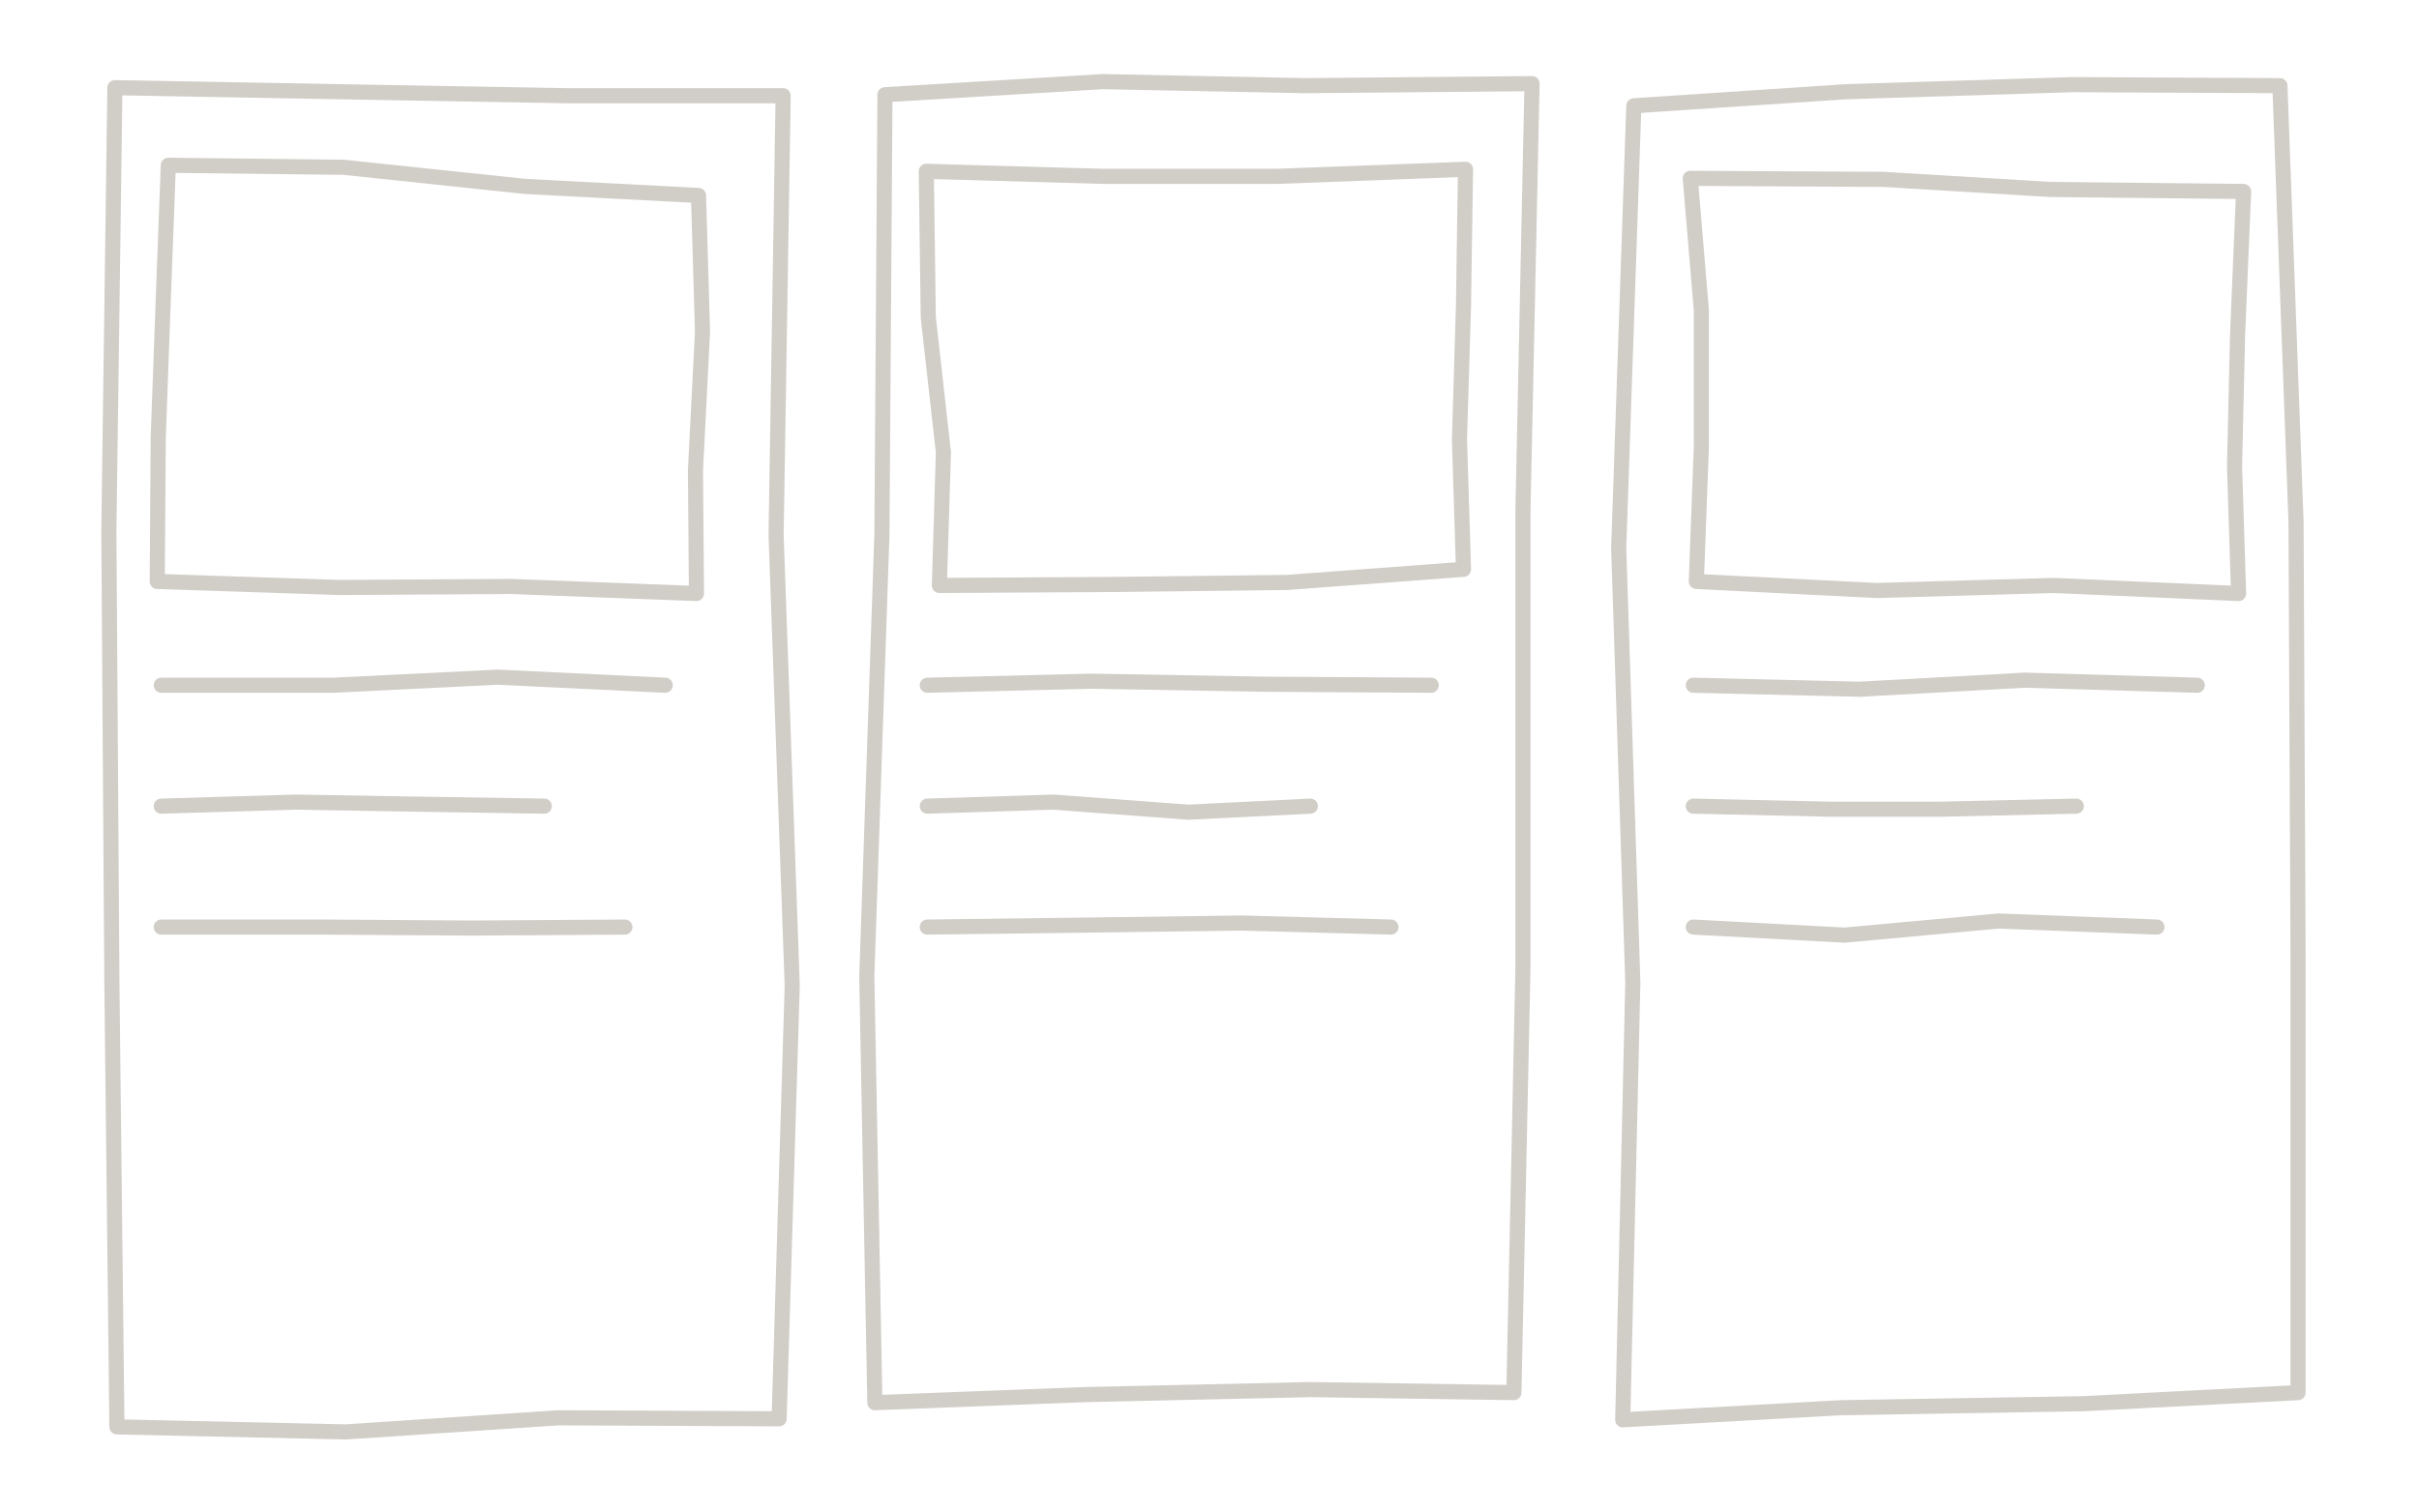
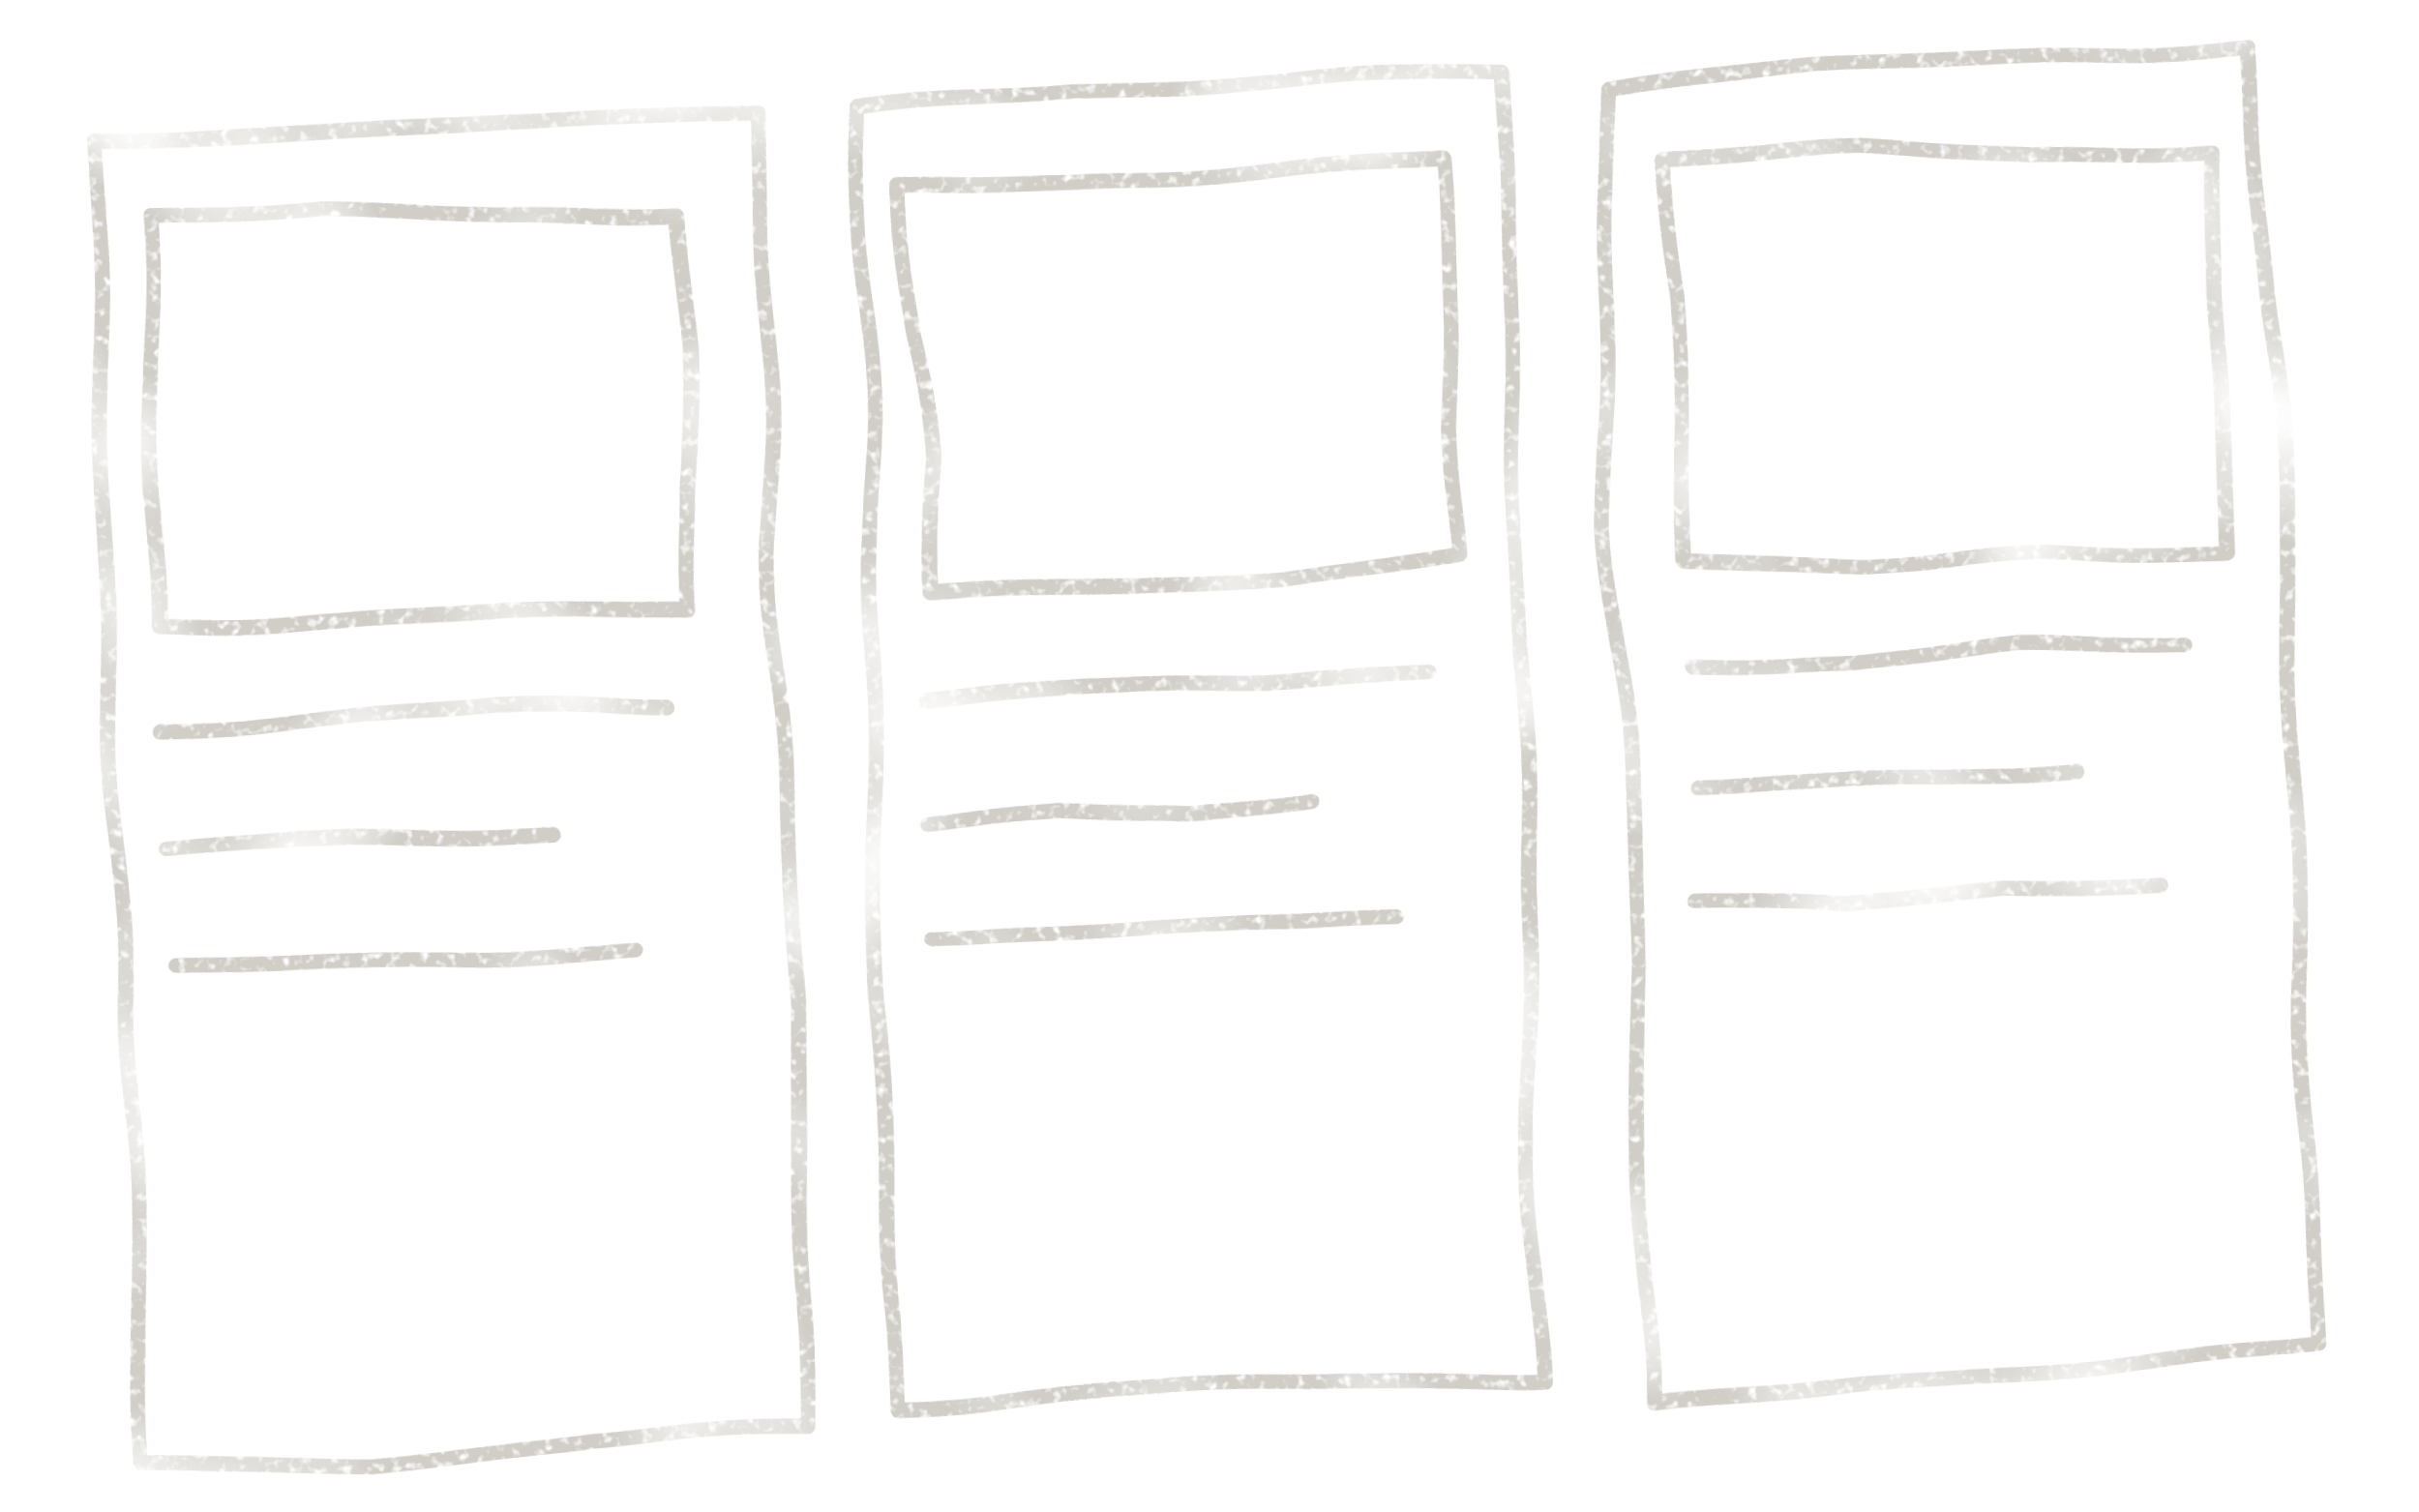
<svg xmlns="http://www.w3.org/2000/svg" viewBox="0 0 240 150" width="240" height="150">
-   <g opacity="0.4">
+   <defs>
+     <filter id="rough" x="-4%" y="-4%" width="108%" height="108%" color-interpolation-filters="sRGB">
+       <feTurbulence type="fractalNoise" baseFrequency="0.031" numOctaves="2" seed="693" result="n" />
+       <feDisplacementMap in="SourceGraphic" in2="n" scale="2.9" xChannelSelector="R" yChannelSelector="G" result="d" />
+       <feTurbulence type="fractalNoise" baseFrequency="0.051" numOctaves="2" seed="708" result="i" />
+       <feColorMatrix in="i" type="matrix" values="0 0 0 0 0 0 0 0 0 0 0 0 0 0 0 2.65 0 0 0 -0.425" result="ia" />
+       <feComposite in="d" in2="ia" operator="in" result="inked" />
+       <feTurbulence type="fractalNoise" baseFrequency="1.041" numOctaves="2" seed="697" result="g" />
+       <feColorMatrix in="g" type="matrix" values="0 0 0 0 0 0 0 0 0 0 0 0 0 0 0 3.33 0 0 0 -0.545" result="ga" />
+       <feComposite in="inked" in2="ga" operator="in" />
+     </filter>
+   </defs>
+   <g filter="url(#rough)" transform="translate(119.4 75) rotate(-2.31) scale(0.9955) translate(-119.4 -75.1)" opacity="0.4">
    <path d="M 11.4 8.7 L 33.6 9.1 L 56.4 9.5 L 77.7 9.5 M 77.7 9.5 L 77.0 53.1 L 78.6 97.8 L 77.3 140.8 M 77.3 140.8 L 55.4 140.7 L 34.3 142.1 L 11.6 141.6 M 11.6 141.6 L 11.1 97.6 L 10.8 52.7 L 11.4 8.7 " fill="none" stroke="#8B8474" stroke-width="1.5" stroke-linecap="round" stroke-linejoin="round" />
    <path d="M 16.7 16.4 L 34.1 16.6 L 52.1 18.5 L 69.3 19.4 M 69.3 19.4 L 69.7 32.9 L 69.0 46.7 L 69.1 58.9 M 69.1 58.9 L 50.7 58.2 L 33.7 58.3 L 15.6 57.7 M 15.6 57.7 L 15.7 43.4 L 16.2 29.7 L 16.7 16.4 " fill="none" stroke="#8B8474" stroke-width="1.5" stroke-linecap="round" stroke-linejoin="round" />
    <path d="M 16.0 68.0 L 33.1 68.0 L 49.4 67.2 L 66.0 68.0 " fill="none" stroke="#8B8474" stroke-width="1.5" stroke-linecap="round" stroke-linejoin="round" />
    <path d="M 16.0 80.0 L 29.3 79.6 L 41.2 79.8 L 54.0 80.0 " fill="none" stroke="#8B8474" stroke-width="1.5" stroke-linecap="round" stroke-linejoin="round" />
    <path d="M 16.0 92.0 L 32.1 92.0 L 46.8 92.1 L 62.0 92.0 " fill="none" stroke="#8B8474" stroke-width="1.5" stroke-linecap="round" stroke-linejoin="round" />
    <path d="M 87.8 9.4 L 109.4 8.1 L 129.5 8.5 L 152.0 8.3 M 152.0 8.3 L 151.1 50.6 L 151.1 96.0 L 150.2 138.2 M 150.2 138.2 L 130.0 137.9 L 107.6 138.4 L 86.8 139.2 M 86.8 139.2 L 86.0 96.9 L 87.5 53.0 L 87.8 9.4 " fill="none" stroke="#8B8474" stroke-width="1.5" stroke-linecap="round" stroke-linejoin="round" />
    <path d="M 91.9 17.0 L 109.4 17.5 L 126.7 17.5 L 145.4 16.8 M 145.4 16.8 L 145.2 30.3 L 144.8 43.6 L 145.2 56.5 M 145.2 56.5 L 127.7 57.8 L 110.6 58.0 L 93.2 58.1 M 93.2 58.1 L 93.6 44.9 L 92.1 31.5 L 91.9 17.0 " fill="none" stroke="#8B8474" stroke-width="1.5" stroke-linecap="round" stroke-linejoin="round" />
    <path d="M 92.0 68.0 L 108.3 67.6 L 125.5 67.9 L 142.0 68.0 " fill="none" stroke="#8B8474" stroke-width="1.5" stroke-linecap="round" stroke-linejoin="round" />
    <path d="M 92.0 80.0 L 104.5 79.6 L 117.9 80.6 L 130.0 80.0 " fill="none" stroke="#8B8474" stroke-width="1.5" stroke-linecap="round" stroke-linejoin="round" />
    <path d="M 92.0 92.0 L 108.1 91.8 L 123.2 91.6 L 138.0 92.0 " fill="none" stroke="#8B8474" stroke-width="1.5" stroke-linecap="round" stroke-linejoin="round" />
    <path d="M 162.1 10.5 L 183.2 9.1 L 205.6 8.4 L 226.2 8.5 M 226.2 8.5 L 227.8 51.8 L 228.0 94.6 L 228.0 138.2 M 228.0 138.2 L 206.7 139.3 L 182.6 139.7 L 161.0 140.9 M 161.0 140.9 L 162.0 97.5 L 160.6 54.4 L 162.1 10.5 " fill="none" stroke="#8B8474" stroke-width="1.5" stroke-linecap="round" stroke-linejoin="round" />
    <path d="M 167.7 17.7 L 186.9 17.8 L 203.4 18.8 L 222.6 19.0 M 222.6 19.0 L 222.0 33.2 L 221.7 46.3 L 222.1 58.9 M 222.1 58.9 L 203.8 58.1 L 186.2 58.6 L 168.3 57.7 M 168.3 57.7 L 168.8 44.3 L 168.8 30.8 L 167.7 17.7 " fill="none" stroke="#8B8474" stroke-width="1.5" stroke-linecap="round" stroke-linejoin="round" />
    <path d="M 168.0 68.0 L 184.5 68.4 L 200.9 67.5 L 218.0 68.0 " fill="none" stroke="#8B8474" stroke-width="1.5" stroke-linecap="round" stroke-linejoin="round" />
    <path d="M 168.0 80.0 L 181.4 80.3 L 192.7 80.3 L 206.0 80.0 " fill="none" stroke="#8B8474" stroke-width="1.5" stroke-linecap="round" stroke-linejoin="round" />
    <path d="M 168.0 92.0 L 183.0 92.8 L 198.3 91.4 L 214.0 92.0 " fill="none" stroke="#8B8474" stroke-width="1.5" stroke-linecap="round" stroke-linejoin="round" />
  </g>
</svg>
